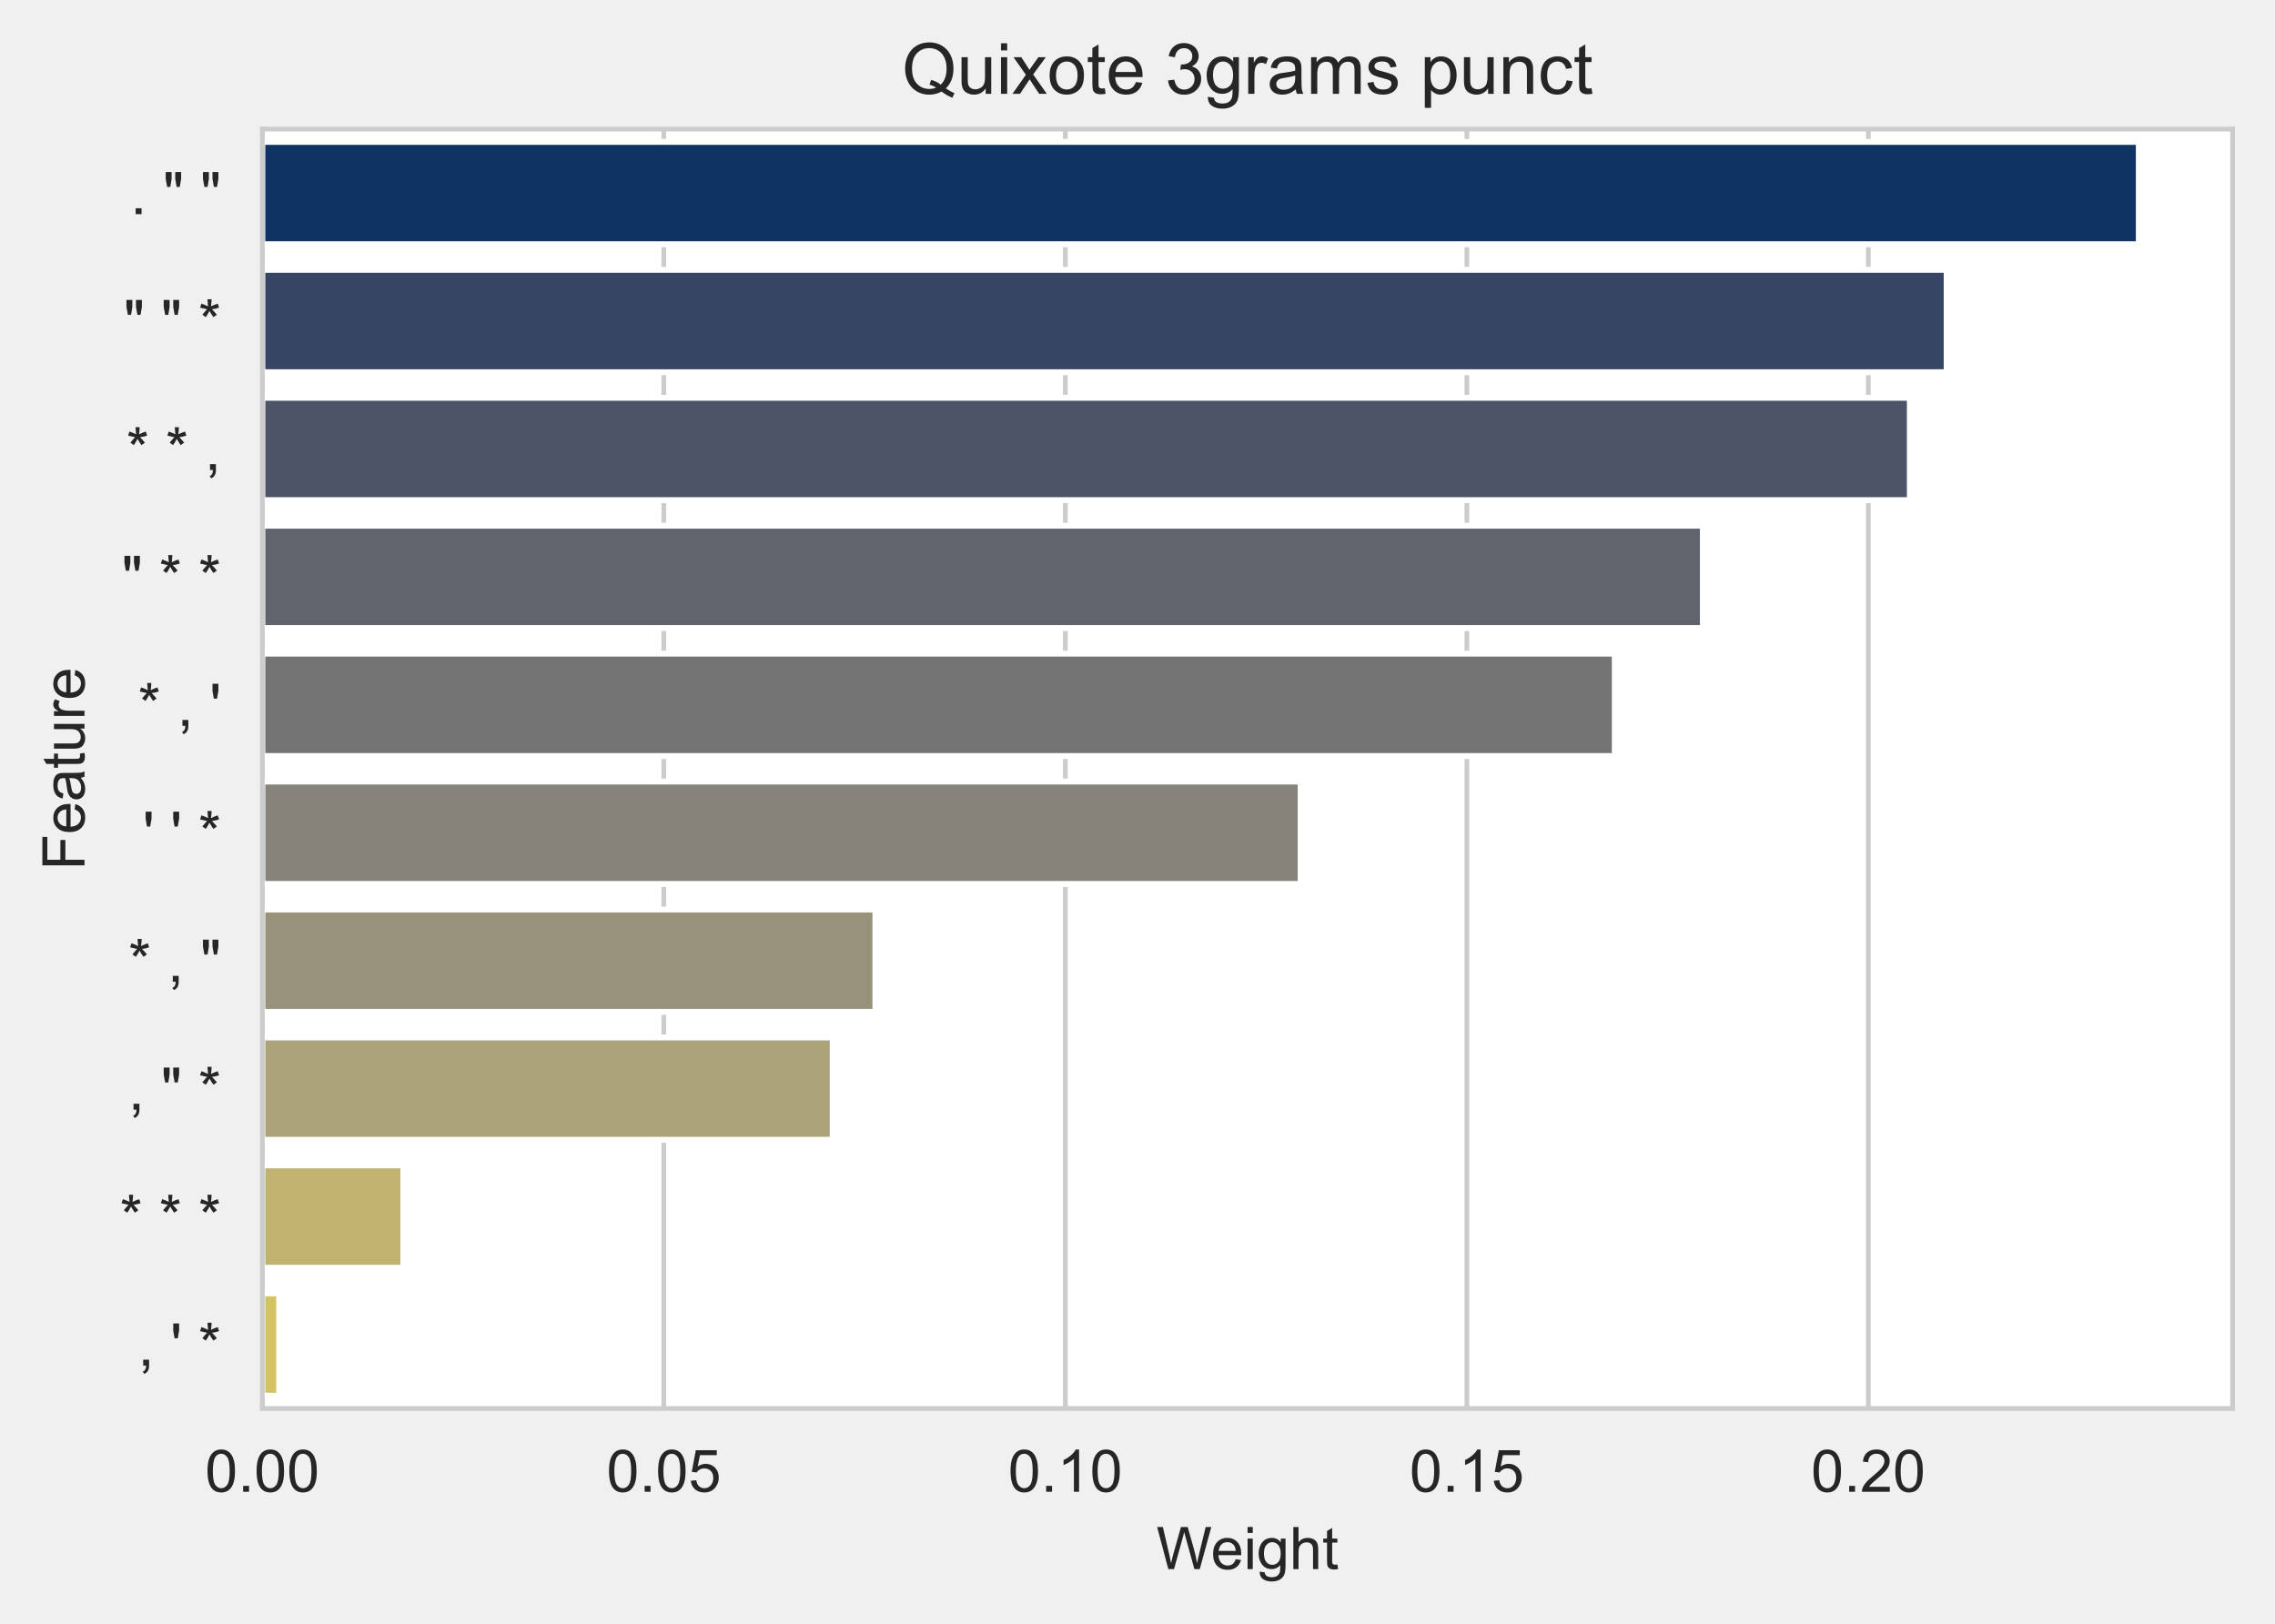
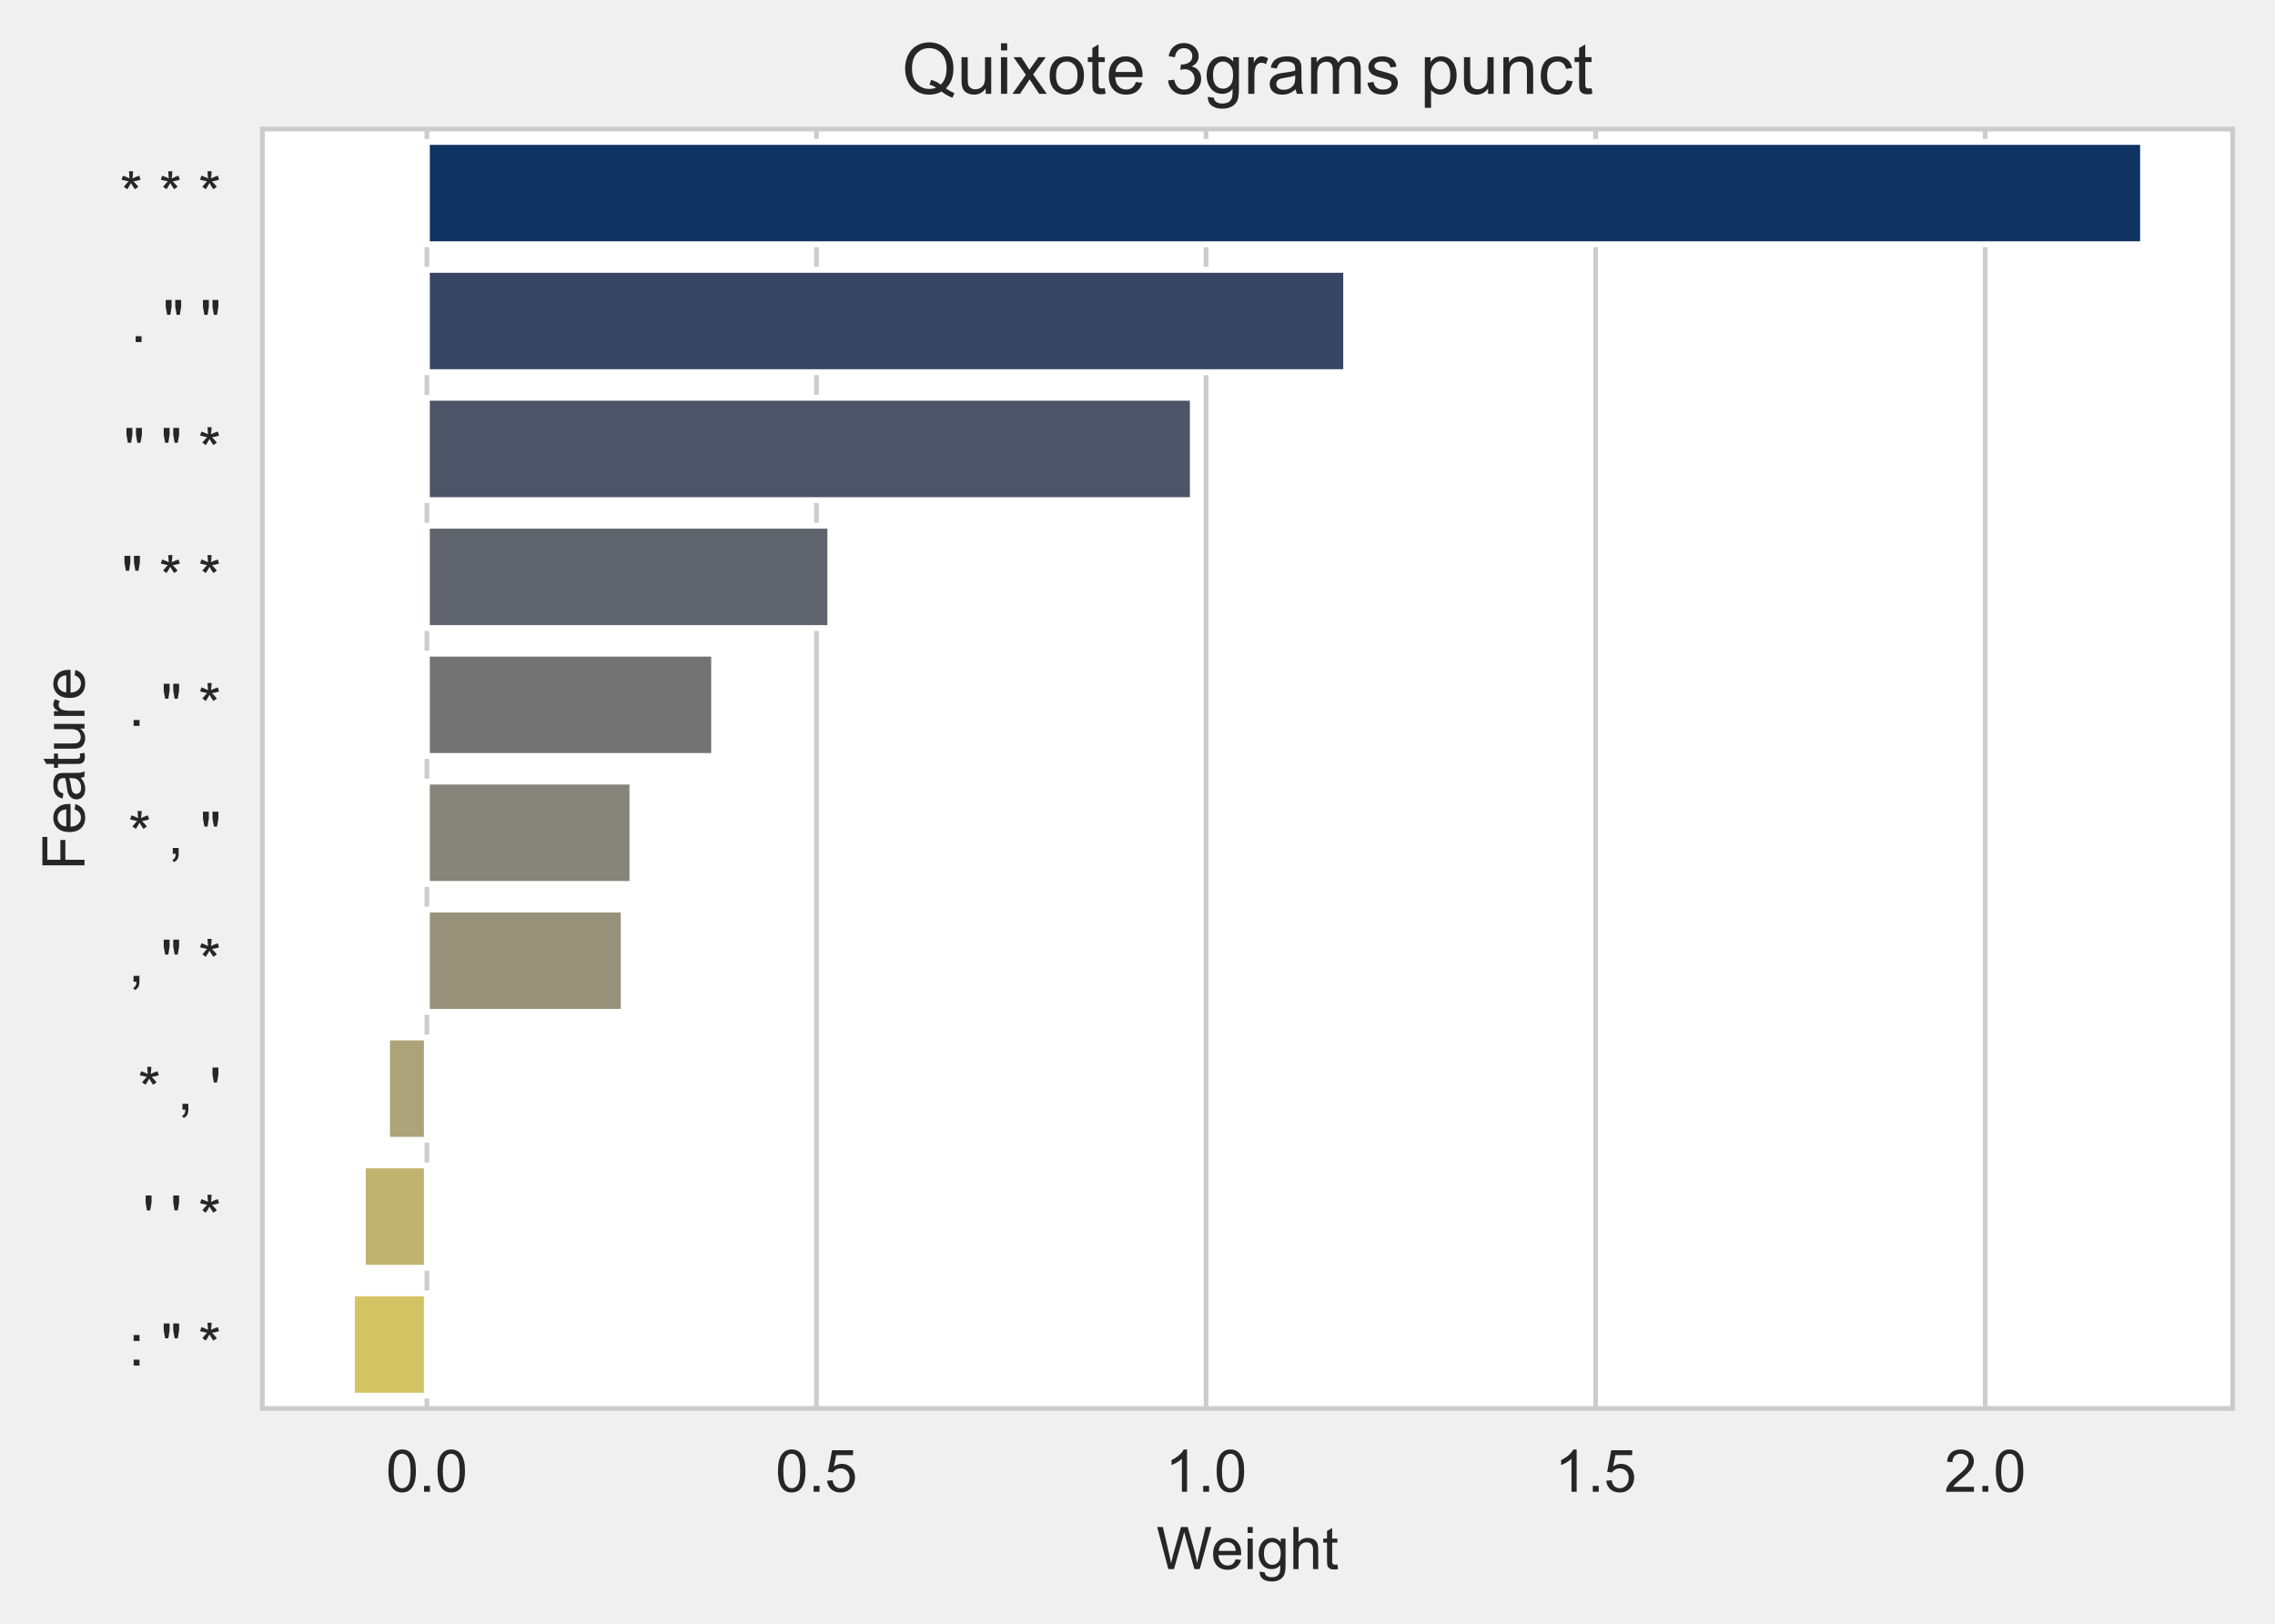
<svg xmlns="http://www.w3.org/2000/svg" xmlns:xlink="http://www.w3.org/1999/xlink" height="275.991pt" version="1.1" viewBox="0 0 386.578 275.991" width="386.578pt">
  <defs>
    <style type="text/css">*{stroke-linecap:butt;stroke-linejoin:round;}</style>
  </defs>
  <g id="figure_1">
    <g id="patch_1">
      <path d="M 0 275.991  L 386.578 275.991  L 386.578 0  L 0 0  z " style="fill:none;" />
    </g>
    <g id="axes_1">
      <g id="patch_2">
        <path d="M 44.578 239.383  L 379.378 239.383  L 379.378 21.943  L 44.578 21.943  z " style="fill:#ffffff;" />
      </g>
      <g id="matplotlib.axis_1">
        <g id="xtick_1">
          <g id="line2d_1">
-             <path clip-path="url(#p27ac8569e2)" d="M 44.578 239.383  L 44.578 21.943  " style="fill:none;stroke:#cccccc;stroke-linecap:round;stroke-width:0.8;" />
+             <path clip-path="url(#pe920c4f449)" d="M 72.537 239.383  L 72.537 21.943  " style="fill:none;stroke:#cccccc;stroke-linecap:round;stroke-width:0.8;" />
          </g>
          <g id="text_1">
-             <g style="fill:#262626;" transform="translate(34.84766 253.5409)scale(0.1 -0.1)">
+             <g style="fill:#262626;" transform="translate(65.58716 253.5409)scale(0.1 -0.1)">
              <defs>
                <path d="M 4.156 35.297  Q 4.156 48 6.766 55.734  Q 9.375 63.484 14.516 67.672  Q 19.672 71.875 27.484 71.875  Q 33.25 71.875 37.594 69.547  Q 41.938 67.234 44.766 62.859  Q 47.609 58.5 49.219 52.219  Q 50.828 45.953 50.828 35.297  Q 50.828 22.703 48.234 14.969  Q 45.656 7.234 40.5 3  Q 35.359 -1.219 27.484 -1.219  Q 17.141 -1.219 11.234 6.203  Q 4.156 15.141 4.156 35.297  z M 13.188 35.297  Q 13.188 17.672 17.312 11.828  Q 21.438 6 27.484 6  Q 33.547 6 37.672 11.859  Q 41.797 17.719 41.797 35.297  Q 41.797 52.984 37.672 58.781  Q 33.547 64.594 27.391 64.594  Q 21.344 64.594 17.719 59.469  Q 13.188 52.938 13.188 35.297  z " id="ArialMT-48" />
                <path d="M 9.078 0  L 9.078 10.016  L 19.094 10.016  L 19.094 0  z " id="ArialMT-46" />
              </defs>
              <use xlink:href="#ArialMT-48" />
              <use x="55.615" xlink:href="#ArialMT-46" />
              <use x="83.398" xlink:href="#ArialMT-48" />
-               <use x="139.014" xlink:href="#ArialMT-48" />
            </g>
          </g>
        </g>
        <g id="xtick_2">
          <g id="line2d_2">
-             <path clip-path="url(#p27ac8569e2)" d="M 112.803 239.383  L 112.803 21.943  " style="fill:none;stroke:#cccccc;stroke-linecap:round;stroke-width:0.8;" />
+             <path clip-path="url(#pe920c4f449)" d="M 138.737 239.383  L 138.737 21.943  " style="fill:none;stroke:#cccccc;stroke-linecap:round;stroke-width:0.8;" />
          </g>
          <g id="text_2">
-             <g style="fill:#262626;" transform="translate(103.0724 253.5409)scale(0.1 -0.1)">
+             <g style="fill:#262626;" transform="translate(131.7868 253.5409)scale(0.1 -0.1)">
              <defs>
                <path d="M 4.156 18.75  L 13.375 19.531  Q 14.406 12.797 18.141 9.391  Q 21.875 6 27.156 6  Q 33.5 6 37.891 10.781  Q 42.281 15.578 42.281 23.484  Q 42.281 31 38.062 35.344  Q 33.844 39.703 27 39.703  Q 22.75 39.703 19.328 37.766  Q 15.922 35.844 13.969 32.766  L 5.719 33.844  L 12.641 70.609  L 48.25 70.609  L 48.25 62.203  L 19.672 62.203  L 15.828 42.969  Q 22.266 47.469 29.344 47.469  Q 38.719 47.469 45.156 40.969  Q 51.609 34.469 51.609 24.266  Q 51.609 14.547 45.953 7.469  Q 39.062 -1.219 27.156 -1.219  Q 17.391 -1.219 11.203 4.25  Q 5.031 9.719 4.156 18.75  z " id="ArialMT-53" />
              </defs>
              <use xlink:href="#ArialMT-48" />
              <use x="55.615" xlink:href="#ArialMT-46" />
-               <use x="83.398" xlink:href="#ArialMT-48" />
-               <use x="139.014" xlink:href="#ArialMT-53" />
+               <use x="83.398" xlink:href="#ArialMT-53" />
            </g>
          </g>
        </g>
        <g id="xtick_3">
          <g id="line2d_3">
-             <path clip-path="url(#p27ac8569e2)" d="M 181.028 239.383  L 181.028 21.943  " style="fill:none;stroke:#cccccc;stroke-linecap:round;stroke-width:0.8;" />
+             <path clip-path="url(#pe920c4f449)" d="M 204.937 239.383  L 204.937 21.943  " style="fill:none;stroke:#cccccc;stroke-linecap:round;stroke-width:0.8;" />
          </g>
          <g id="text_3">
-             <g style="fill:#262626;" transform="translate(171.2971 253.5409)scale(0.1 -0.1)">
+             <g style="fill:#262626;" transform="translate(197.9865 253.5409)scale(0.1 -0.1)">
              <defs>
                <path d="M 37.25 0  L 28.469 0  L 28.469 56  Q 25.297 52.984 20.141 49.953  Q 14.984 46.922 10.891 45.406  L 10.891 53.906  Q 18.266 57.375 23.781 62.297  Q 29.297 67.234 31.594 71.875  L 37.25 71.875  z " id="ArialMT-49" />
              </defs>
-               <use xlink:href="#ArialMT-48" />
-               <use x="55.615" xlink:href="#ArialMT-46" />
-               <use x="83.398" xlink:href="#ArialMT-49" />
-               <use x="139.014" xlink:href="#ArialMT-48" />
+               <use xlink:href="#ArialMT-49" />
+               <use x="55.615" xlink:href="#ArialMT-46" />
+               <use x="83.398" xlink:href="#ArialMT-48" />
            </g>
          </g>
        </g>
        <g id="xtick_4">
          <g id="line2d_4">
-             <path clip-path="url(#p27ac8569e2)" d="M 249.252 239.383  L 249.252 21.943  " style="fill:none;stroke:#cccccc;stroke-linecap:round;stroke-width:0.8;" />
+             <path clip-path="url(#pe920c4f449)" d="M 271.136 239.383  L 271.136 21.943  " style="fill:none;stroke:#cccccc;stroke-linecap:round;stroke-width:0.8;" />
          </g>
          <g id="text_4">
-             <g style="fill:#262626;" transform="translate(239.5218 253.5409)scale(0.1 -0.1)">
-               <use xlink:href="#ArialMT-48" />
-               <use x="55.615" xlink:href="#ArialMT-46" />
-               <use x="83.398" xlink:href="#ArialMT-49" />
-               <use x="139.014" xlink:href="#ArialMT-53" />
+             <g style="fill:#262626;" transform="translate(264.1862 253.5409)scale(0.1 -0.1)">
+               <use xlink:href="#ArialMT-49" />
+               <use x="55.615" xlink:href="#ArialMT-46" />
+               <use x="83.398" xlink:href="#ArialMT-53" />
            </g>
          </g>
        </g>
        <g id="xtick_5">
          <g id="line2d_5">
-             <path clip-path="url(#p27ac8569e2)" d="M 317.477 239.383  L 317.477 21.943  " style="fill:none;stroke:#cccccc;stroke-linecap:round;stroke-width:0.8;" />
+             <path clip-path="url(#pe920c4f449)" d="M 337.336 239.383  L 337.336 21.943  " style="fill:none;stroke:#cccccc;stroke-linecap:round;stroke-width:0.8;" />
          </g>
          <g id="text_5">
-             <g style="fill:#262626;" transform="translate(307.7466 253.5409)scale(0.1 -0.1)">
+             <g style="fill:#262626;" transform="translate(330.3859 253.5409)scale(0.1 -0.1)">
              <defs>
                <path d="M 50.344 8.453  L 50.344 0  L 3.031 0  Q 2.938 3.172 4.047 6.109  Q 5.859 10.938 9.828 15.625  Q 13.812 20.312 21.344 26.469  Q 33.016 36.031 37.109 41.625  Q 41.219 47.219 41.219 52.203  Q 41.219 57.422 37.469 61  Q 33.734 64.594 27.734 64.594  Q 21.391 64.594 17.578 60.781  Q 13.766 56.984 13.719 50.25  L 4.688 51.172  Q 5.609 61.281 11.656 66.578  Q 17.719 71.875 27.938 71.875  Q 38.234 71.875 44.234 66.156  Q 50.25 60.453 50.25 52  Q 50.25 47.703 48.484 43.547  Q 46.734 39.406 42.656 34.812  Q 38.578 30.219 29.109 22.219  Q 21.188 15.578 18.938 13.203  Q 16.703 10.844 15.234 8.453  z " id="ArialMT-50" />
              </defs>
-               <use xlink:href="#ArialMT-48" />
-               <use x="55.615" xlink:href="#ArialMT-46" />
-               <use x="83.398" xlink:href="#ArialMT-50" />
-               <use x="139.014" xlink:href="#ArialMT-48" />
+               <use xlink:href="#ArialMT-50" />
+               <use x="55.615" xlink:href="#ArialMT-46" />
+               <use x="83.398" xlink:href="#ArialMT-48" />
            </g>
          </g>
        </g>
        <g id="text_6">
          <g style="fill:#262626;" transform="translate(196.5047 266.6862)scale(0.1 -0.1)">
            <defs>
              <path d="M 20.219 0  L 1.219 71.578  L 10.938 71.578  L 21.828 24.656  Q 23.578 17.281 24.859 10.016  Q 27.594 21.484 28.078 23.25  L 41.703 71.578  L 53.125 71.578  L 63.375 35.359  Q 67.234 21.875 68.953 10.016  Q 70.312 16.797 72.516 25.594  L 83.734 71.578  L 93.266 71.578  L 73.641 0  L 64.5 0  L 49.422 54.547  Q 47.516 61.375 47.172 62.938  Q 46.047 58.016 45.062 54.547  L 29.891 0  z " id="ArialMT-87" />
              <path d="M 42.094 16.703  L 51.172 15.578  Q 49.031 7.625 43.219 3.219  Q 37.406 -1.172 28.375 -1.172  Q 17 -1.172 10.328 5.828  Q 3.656 12.844 3.656 25.484  Q 3.656 38.578 10.391 45.797  Q 17.141 53.031 27.875 53.031  Q 38.281 53.031 44.875 45.953  Q 51.469 38.875 51.469 26.031  Q 51.469 25.25 51.422 23.688  L 12.75 23.688  Q 13.234 15.141 17.578 10.594  Q 21.922 6.062 28.422 6.062  Q 33.25 6.062 36.672 8.594  Q 40.094 11.141 42.094 16.703  z M 13.234 30.906  L 42.188 30.906  Q 41.609 37.453 38.875 40.719  Q 34.672 45.797 27.984 45.797  Q 21.922 45.797 17.797 41.75  Q 13.672 37.703 13.234 30.906  z " id="ArialMT-101" />
              <path d="M 6.641 61.469  L 6.641 71.578  L 15.438 71.578  L 15.438 61.469  z M 6.641 0  L 6.641 51.859  L 15.438 51.859  L 15.438 0  z " id="ArialMT-105" />
              <path d="M 4.984 -4.297  L 13.531 -5.562  Q 14.062 -9.516 16.5 -11.328  Q 19.781 -13.766 25.438 -13.766  Q 31.547 -13.766 34.859 -11.328  Q 38.188 -8.891 39.359 -4.5  Q 40.047 -1.812 39.984 6.781  Q 34.234 0 25.641 0  Q 14.938 0 9.078 7.719  Q 3.219 15.438 3.219 26.219  Q 3.219 33.641 5.906 39.906  Q 8.594 46.188 13.688 49.609  Q 18.797 53.031 25.688 53.031  Q 34.859 53.031 40.828 45.609  L 40.828 51.859  L 48.922 51.859  L 48.922 7.031  Q 48.922 -5.078 46.453 -10.125  Q 44 -15.188 38.641 -18.109  Q 33.297 -21.047 25.484 -21.047  Q 16.219 -21.047 10.5 -16.875  Q 4.781 -12.703 4.984 -4.297  z M 12.25 26.859  Q 12.25 16.656 16.297 11.969  Q 20.359 7.281 26.469 7.281  Q 32.516 7.281 36.609 11.938  Q 40.719 16.609 40.719 26.562  Q 40.719 36.078 36.5 40.906  Q 32.281 45.75 26.312 45.75  Q 20.453 45.75 16.344 40.984  Q 12.25 36.234 12.25 26.859  z " id="ArialMT-103" />
              <path d="M 6.594 0  L 6.594 71.578  L 15.375 71.578  L 15.375 45.906  Q 21.531 53.031 30.906 53.031  Q 36.672 53.031 40.922 50.75  Q 45.172 48.484 47 44.484  Q 48.828 40.484 48.828 32.859  L 48.828 0  L 40.047 0  L 40.047 32.859  Q 40.047 39.453 37.188 42.453  Q 34.328 45.453 29.109 45.453  Q 25.203 45.453 21.75 43.422  Q 18.312 41.406 16.844 37.938  Q 15.375 34.469 15.375 28.375  L 15.375 0  z " id="ArialMT-104" />
              <path d="M 25.781 7.859  L 27.047 0.094  Q 23.344 -0.688 20.406 -0.688  Q 15.625 -0.688 12.984 0.828  Q 10.359 2.344 9.281 4.812  Q 8.203 7.281 8.203 15.188  L 8.203 45.016  L 1.766 45.016  L 1.766 51.859  L 8.203 51.859  L 8.203 64.703  L 16.938 69.969  L 16.938 51.859  L 25.781 51.859  L 25.781 45.016  L 16.938 45.016  L 16.938 14.703  Q 16.938 10.938 17.406 9.859  Q 17.875 8.797 18.922 8.156  Q 19.969 7.516 21.922 7.516  Q 23.391 7.516 25.781 7.859  z " id="ArialMT-116" />
            </defs>
            <use xlink:href="#ArialMT-87" />
            <use x="92.635" xlink:href="#ArialMT-101" />
            <use x="148.25" xlink:href="#ArialMT-105" />
            <use x="170.467" xlink:href="#ArialMT-103" />
            <use x="226.082" xlink:href="#ArialMT-104" />
            <use x="281.697" xlink:href="#ArialMT-116" />
          </g>
        </g>
      </g>
      <g id="matplotlib.axis_2">
        <g id="ytick_1">
          <g id="text_7">
-             <g style="fill:#262626;" transform="translate(22.14375 36.39403)scale(0.1 -0.1)">
-               <defs>
+             <g style="fill:#262626;" transform="translate(20.34531 36.39403)scale(0.1 -0.1)">
+               <defs>
+                 <path d="M 3.125 58.453  L 5.375 65.375  Q 13.141 62.641 16.656 60.641  Q 15.719 69.484 15.672 72.797  L 22.75 72.797  Q 22.609 67.969 21.625 60.688  Q 26.656 63.234 33.156 65.375  L 35.406 58.453  Q 29.203 56.391 23.25 55.719  Q 26.219 53.125 31.641 46.484  L 25.781 42.328  Q 22.953 46.188 19.094 52.828  Q 15.484 45.953 12.75 42.328  L 6.984 46.484  Q 12.641 53.469 15.094 55.719  Q 8.797 56.938 3.125 58.453  z " id="ArialMT-42" />
                <path id="ArialMT-32" />
+               </defs>
+               <use xlink:href="#ArialMT-42" />
+               <use x="38.916" xlink:href="#ArialMT-32" />
+               <use x="66.699" xlink:href="#ArialMT-42" />
+               <use x="105.615" xlink:href="#ArialMT-32" />
+               <use x="133.398" xlink:href="#ArialMT-42" />
+             </g>
+           </g>
+         </g>
+         <g id="ytick_2">
+           <g id="text_8">
+             <g style="fill:#262626;" transform="translate(22.14375 58.13803)scale(0.1 -0.1)">
+               <defs>
                <path d="M 7.031 46.234  L 4.594 59.859  L 4.594 71.578  L 14.594 71.578  L 14.594 59.859  L 12.406 46.234  z M 23.188 46.234  L 20.797 59.859  L 20.797 71.578  L 30.812 71.578  L 30.812 59.859  L 28.469 46.234  z " id="ArialMT-34" />
              </defs>
              <use xlink:href="#ArialMT-46" />
              <use x="27.783" xlink:href="#ArialMT-32" />
              <use x="55.566" xlink:href="#ArialMT-34" />
              <use x="91.064" xlink:href="#ArialMT-32" />
              <use x="118.848" xlink:href="#ArialMT-34" />
            </g>
          </g>
        </g>
-         <g id="ytick_2">
-           <g id="text_8">
-             <g style="fill:#262626;" transform="translate(21.02969 58.13803)scale(0.1 -0.1)">
-               <defs>
-                 <path d="M 3.125 58.453  L 5.375 65.375  Q 13.141 62.641 16.656 60.641  Q 15.719 69.484 15.672 72.797  L 22.75 72.797  Q 22.609 67.969 21.625 60.688  Q 26.656 63.234 33.156 65.375  L 35.406 58.453  Q 29.203 56.391 23.25 55.719  Q 26.219 53.125 31.641 46.484  L 25.781 42.328  Q 22.953 46.188 19.094 52.828  Q 15.484 45.953 12.75 42.328  L 6.984 46.484  Q 12.641 53.469 15.094 55.719  Q 8.797 56.938 3.125 58.453  z " id="ArialMT-42" />
-               </defs>
+         <g id="ytick_3">
+           <g id="text_9">
+             <g style="fill:#262626;" transform="translate(21.02969 79.88203)scale(0.1 -0.1)">
              <use xlink:href="#ArialMT-34" />
              <use x="35.498" xlink:href="#ArialMT-32" />
              <use x="63.281" xlink:href="#ArialMT-34" />
              <use x="98.779" xlink:href="#ArialMT-32" />
              <use x="126.562" xlink:href="#ArialMT-42" />
-             </g>
-           </g>
-         </g>
-         <g id="ytick_3">
-           <g id="text_9">
-             <g style="fill:#262626;" transform="translate(21.45938 79.88203)scale(0.1 -0.1)">
-               <defs>
-                 <path d="M 8.891 0  L 8.891 10.016  L 18.891 10.016  L 18.891 0  Q 18.891 -5.516 16.938 -8.906  Q 14.984 -12.312 10.75 -14.156  L 8.297 -10.406  Q 11.078 -9.188 12.391 -6.812  Q 13.719 -4.438 13.875 0  z " id="ArialMT-44" />
-               </defs>
-               <use xlink:href="#ArialMT-42" />
-               <use x="38.916" xlink:href="#ArialMT-32" />
-               <use x="66.699" xlink:href="#ArialMT-42" />
-               <use x="105.615" xlink:href="#ArialMT-32" />
-               <use x="133.398" xlink:href="#ArialMT-44" />
            </g>
          </g>
        </g>
        <g id="ytick_4">
          <g id="text_10">
            <g style="fill:#262626;" transform="translate(20.6875 101.626)scale(0.1 -0.1)">
              <use xlink:href="#ArialMT-34" />
              <use x="35.498" xlink:href="#ArialMT-32" />
              <use x="63.281" xlink:href="#ArialMT-42" />
              <use x="102.197" xlink:href="#ArialMT-32" />
              <use x="129.98" xlink:href="#ArialMT-42" />
            </g>
          </g>
        </g>
        <g id="ytick_5">
          <g id="text_11">
-             <g style="fill:#262626;" transform="translate(23.44219 123.37)scale(0.1 -0.1)">
+             <g style="fill:#262626;" transform="translate(21.80156 123.37)scale(0.1 -0.1)">
+               <use xlink:href="#ArialMT-46" />
+               <use x="27.783" xlink:href="#ArialMT-32" />
+               <use x="55.566" xlink:href="#ArialMT-34" />
+               <use x="91.064" xlink:href="#ArialMT-32" />
+               <use x="118.848" xlink:href="#ArialMT-42" />
+             </g>
+           </g>
+         </g>
+         <g id="ytick_6">
+           <g id="text_12">
+             <g style="fill:#262626;" transform="translate(21.80156 145.114)scale(0.1 -0.1)">
+               <defs>
+                 <path d="M 8.891 0  L 8.891 10.016  L 18.891 10.016  L 18.891 0  Q 18.891 -5.516 16.938 -8.906  Q 14.984 -12.312 10.75 -14.156  L 8.297 -10.406  Q 11.078 -9.188 12.391 -6.812  Q 13.719 -4.438 13.875 0  z " id="ArialMT-44" />
+               </defs>
+               <use xlink:href="#ArialMT-42" />
+               <use x="38.916" xlink:href="#ArialMT-32" />
+               <use x="66.699" xlink:href="#ArialMT-44" />
+               <use x="94.482" xlink:href="#ArialMT-32" />
+               <use x="122.266" xlink:href="#ArialMT-34" />
+             </g>
+           </g>
+         </g>
+         <g id="ytick_7">
+           <g id="text_13">
+             <g style="fill:#262626;" transform="translate(21.80156 166.858)scale(0.1 -0.1)">
+               <use xlink:href="#ArialMT-44" />
+               <use x="27.783" xlink:href="#ArialMT-32" />
+               <use x="55.566" xlink:href="#ArialMT-34" />
+               <use x="91.064" xlink:href="#ArialMT-32" />
+               <use x="118.848" xlink:href="#ArialMT-42" />
+             </g>
+           </g>
+         </g>
+         <g id="ytick_8">
+           <g id="text_14">
+             <g style="fill:#262626;" transform="translate(23.44219 188.602)scale(0.1 -0.1)">
              <defs>
                <path d="M 6.641 46.234  L 4.391 59.625  L 4.391 71.578  L 14.406 71.578  L 14.406 59.625  L 12.062 46.234  z " id="ArialMT-39" />
              </defs>
              <use xlink:href="#ArialMT-42" />
              <use x="38.916" xlink:href="#ArialMT-32" />
              <use x="66.699" xlink:href="#ArialMT-44" />
              <use x="94.482" xlink:href="#ArialMT-32" />
              <use x="122.266" xlink:href="#ArialMT-39" />
            </g>
          </g>
        </g>
-         <g id="ytick_6">
-           <g id="text_12">
-             <g style="fill:#262626;" transform="translate(24.31094 145.114)scale(0.1 -0.1)">
+         <g id="ytick_9">
+           <g id="text_15">
+             <g style="fill:#262626;" transform="translate(24.31094 210.346)scale(0.1 -0.1)">
              <use xlink:href="#ArialMT-39" />
              <use x="19.092" xlink:href="#ArialMT-32" />
              <use x="46.875" xlink:href="#ArialMT-39" />
              <use x="65.967" xlink:href="#ArialMT-32" />
              <use x="93.75" xlink:href="#ArialMT-42" />
            </g>
          </g>
        </g>
-         <g id="ytick_7">
-           <g id="text_13">
-             <g style="fill:#262626;" transform="translate(21.80156 166.858)scale(0.1 -0.1)">
-               <use xlink:href="#ArialMT-42" />
-               <use x="38.916" xlink:href="#ArialMT-32" />
-               <use x="66.699" xlink:href="#ArialMT-44" />
-               <use x="94.482" xlink:href="#ArialMT-32" />
-               <use x="122.266" xlink:href="#ArialMT-34" />
-             </g>
-           </g>
-         </g>
-         <g id="ytick_8">
-           <g id="text_14">
-             <g style="fill:#262626;" transform="translate(21.80156 188.602)scale(0.1 -0.1)">
-               <use xlink:href="#ArialMT-44" />
+         <g id="ytick_10">
+           <g id="text_16">
+             <g style="fill:#262626;" transform="translate(21.80156 232.09)scale(0.1 -0.1)">
+               <defs>
+                 <path d="M 9.031 41.844  L 9.031 51.859  L 19.047 51.859  L 19.047 41.844  z M 9.031 0  L 9.031 10.016  L 19.047 10.016  L 19.047 0  z " id="ArialMT-58" />
+               </defs>
+               <use xlink:href="#ArialMT-58" />
              <use x="27.783" xlink:href="#ArialMT-32" />
              <use x="55.566" xlink:href="#ArialMT-34" />
              <use x="91.064" xlink:href="#ArialMT-32" />
              <use x="118.848" xlink:href="#ArialMT-42" />
-             </g>
-           </g>
-         </g>
-         <g id="ytick_9">
-           <g id="text_15">
-             <g style="fill:#262626;" transform="translate(20.34531 210.346)scale(0.1 -0.1)">
-               <use xlink:href="#ArialMT-42" />
-               <use x="38.916" xlink:href="#ArialMT-32" />
-               <use x="66.699" xlink:href="#ArialMT-42" />
-               <use x="105.615" xlink:href="#ArialMT-32" />
-               <use x="133.398" xlink:href="#ArialMT-42" />
-             </g>
-           </g>
-         </g>
-         <g id="ytick_10">
-           <g id="text_16">
-             <g style="fill:#262626;" transform="translate(23.44219 232.09)scale(0.1 -0.1)">
-               <use xlink:href="#ArialMT-44" />
-               <use x="27.783" xlink:href="#ArialMT-32" />
-               <use x="55.566" xlink:href="#ArialMT-39" />
-               <use x="74.658" xlink:href="#ArialMT-32" />
-               <use x="102.441" xlink:href="#ArialMT-42" />
            </g>
          </g>
        </g>
        <g id="text_17">
          <g style="fill:#262626;" transform="translate(14.35781 147.8928)rotate(-90)scale(0.1 -0.1)">
            <defs>
              <path d="M 8.203 0  L 8.203 71.578  L 56.5 71.578  L 56.5 63.141  L 17.672 63.141  L 17.672 40.969  L 51.266 40.969  L 51.266 32.516  L 17.672 32.516  L 17.672 0  z " id="ArialMT-70" />
              <path d="M 40.438 6.391  Q 35.547 2.25 31.031 0.531  Q 26.516 -1.172 21.344 -1.172  Q 12.797 -1.172 8.203 3  Q 3.609 7.172 3.609 13.672  Q 3.609 17.484 5.344 20.625  Q 7.078 23.781 9.891 25.688  Q 12.703 27.594 16.219 28.562  Q 18.797 29.25 24.031 29.891  Q 34.672 31.156 39.703 32.906  Q 39.75 34.719 39.75 35.203  Q 39.75 40.578 37.25 42.781  Q 33.891 45.75 27.25 45.75  Q 21.047 45.75 18.094 43.578  Q 15.141 41.406 13.719 35.891  L 5.125 37.062  Q 6.297 42.578 8.984 45.969  Q 11.672 49.359 16.75 51.188  Q 21.828 53.031 28.516 53.031  Q 35.156 53.031 39.297 51.469  Q 43.453 49.906 45.406 47.531  Q 47.359 45.172 48.141 41.547  Q 48.578 39.312 48.578 33.453  L 48.578 21.734  Q 48.578 9.469 49.141 6.219  Q 49.703 2.984 51.375 0  L 42.188 0  Q 40.828 2.734 40.438 6.391  z M 39.703 26.031  Q 34.906 24.078 25.344 22.703  Q 19.922 21.922 17.672 20.938  Q 15.438 19.969 14.203 18.094  Q 12.984 16.219 12.984 13.922  Q 12.984 10.406 15.641 8.062  Q 18.312 5.719 23.438 5.719  Q 28.516 5.719 32.469 7.938  Q 36.422 10.156 38.281 14.016  Q 39.703 17 39.703 22.797  z " id="ArialMT-97" />
              <path d="M 40.578 0  L 40.578 7.625  Q 34.516 -1.172 24.125 -1.172  Q 19.531 -1.172 15.547 0.578  Q 11.578 2.344 9.641 5  Q 7.719 7.672 6.938 11.531  Q 6.391 14.109 6.391 19.734  L 6.391 51.859  L 15.188 51.859  L 15.188 23.094  Q 15.188 16.219 15.719 13.812  Q 16.547 10.359 19.234 8.375  Q 21.922 6.391 25.875 6.391  Q 29.828 6.391 33.297 8.422  Q 36.766 10.453 38.203 13.938  Q 39.656 17.438 39.656 24.078  L 39.656 51.859  L 48.438 51.859  L 48.438 0  z " id="ArialMT-117" />
              <path d="M 6.5 0  L 6.5 51.859  L 14.406 51.859  L 14.406 44  Q 17.438 49.516 20 51.266  Q 22.562 53.031 25.641 53.031  Q 30.078 53.031 34.672 50.203  L 31.641 42.047  Q 28.422 43.953 25.203 43.953  Q 22.312 43.953 20.016 42.219  Q 17.719 40.484 16.75 37.406  Q 15.281 32.719 15.281 27.156  L 15.281 0  z " id="ArialMT-114" />
            </defs>
            <use xlink:href="#ArialMT-70" />
            <use x="61.084" xlink:href="#ArialMT-101" />
            <use x="116.699" xlink:href="#ArialMT-97" />
            <use x="172.314" xlink:href="#ArialMT-116" />
            <use x="200.098" xlink:href="#ArialMT-117" />
            <use x="255.713" xlink:href="#ArialMT-114" />
            <use x="289.014" xlink:href="#ArialMT-101" />
          </g>
        </g>
      </g>
      <g id="patch_3">
-         <path clip-path="url(#p27ac8569e2)" d="M 44.578 24.118  L 363.435 24.118  L 363.435 41.513  L 44.578 41.513  z " style="fill:#0f3463;stroke:#ffffff;stroke-linejoin:miter;" />
+         <path clip-path="url(#pe920c4f449)" d="M 72.537 24.118  L 364.16 24.118  L 364.16 41.513  L 72.537 41.513  z " style="fill:#0f3463;stroke:#ffffff;stroke-linejoin:miter;" />
      </g>
      <g id="patch_4">
-         <path clip-path="url(#p27ac8569e2)" d="M 44.578 45.862  L 330.786 45.862  L 330.786 63.257  L 44.578 63.257  z " style="fill:#374565;stroke:#ffffff;stroke-linejoin:miter;" />
+         <path clip-path="url(#pe920c4f449)" d="M 72.537 45.862  L 228.748 45.862  L 228.748 63.257  L 72.537 63.257  z " style="fill:#374565;stroke:#ffffff;stroke-linejoin:miter;" />
      </g>
      <g id="patch_5">
-         <path clip-path="url(#p27ac8569e2)" d="M 44.578 67.606  L 324.526 67.606  L 324.526 85.001  L 44.578 85.001  z " style="fill:#4d5467;stroke:#ffffff;stroke-linejoin:miter;" />
+         <path clip-path="url(#pe920c4f449)" d="M 72.537 67.606  L 202.689 67.606  L 202.689 85.001  L 72.537 85.001  z " style="fill:#4d5467;stroke:#ffffff;stroke-linejoin:miter;" />
      </g>
      <g id="patch_6">
-         <path clip-path="url(#p27ac8569e2)" d="M 44.578 89.35  L 289.357 89.35  L 289.357 106.745  L 44.578 106.745  z " style="fill:#60646d;stroke:#ffffff;stroke-linejoin:miter;" />
+         <path clip-path="url(#pe920c4f449)" d="M 72.537 89.35  L 141.095 89.35  L 141.095 106.745  L 72.537 106.745  z " style="fill:#60646d;stroke:#ffffff;stroke-linejoin:miter;" />
      </g>
      <g id="patch_7">
-         <path clip-path="url(#p27ac8569e2)" d="M 44.578 111.094  L 274.39 111.094  L 274.39 128.489  L 44.578 128.489  z " style="fill:#737374;stroke:#ffffff;stroke-linejoin:miter;" />
+         <path clip-path="url(#pe920c4f449)" d="M 72.537 111.094  L 121.349 111.094  L 121.349 128.489  L 72.537 128.489  z " style="fill:#737374;stroke:#ffffff;stroke-linejoin:miter;" />
      </g>
      <g id="patch_8">
-         <path clip-path="url(#p27ac8569e2)" d="M 44.578 132.838  L 221.01 132.838  L 221.01 150.233  L 44.578 150.233  z " style="fill:#85837a;stroke:#ffffff;stroke-linejoin:miter;" />
+         <path clip-path="url(#pe920c4f449)" d="M 72.537 132.838  L 107.463 132.838  L 107.463 150.233  L 72.537 150.233  z " style="fill:#85837a;stroke:#ffffff;stroke-linejoin:miter;" />
      </g>
      <g id="patch_9">
-         <path clip-path="url(#p27ac8569e2)" d="M 44.578 154.582  L 148.753 154.582  L 148.753 171.977  L 44.578 171.977  z " style="fill:#98927b;stroke:#ffffff;stroke-linejoin:miter;" />
+         <path clip-path="url(#pe920c4f449)" d="M 72.537 154.582  L 105.991 154.582  L 105.991 171.977  L 72.537 171.977  z " style="fill:#98927b;stroke:#ffffff;stroke-linejoin:miter;" />
      </g>
      <g id="patch_10">
-         <path clip-path="url(#p27ac8569e2)" d="M 44.578 176.326  L 141.495 176.326  L 141.495 193.721  L 44.578 193.721  z " style="fill:#ada378;stroke:#ffffff;stroke-linejoin:miter;" />
+         <path clip-path="url(#pe920c4f449)" d="M 72.537 176.326  L 65.77 176.326  L 65.77 193.721  L 72.537 193.721  z " style="fill:#ada378;stroke:#ffffff;stroke-linejoin:miter;" />
      </g>
      <g id="patch_11">
-         <path clip-path="url(#p27ac8569e2)" d="M 44.578 198.07  L 68.541 198.07  L 68.541 215.465  L 44.578 215.465  z " style="fill:#c0b370;stroke:#ffffff;stroke-linejoin:miter;" />
+         <path clip-path="url(#pe920c4f449)" d="M 72.537 198.07  L 61.658 198.07  L 61.658 215.465  L 72.537 215.465  z " style="fill:#c0b370;stroke:#ffffff;stroke-linejoin:miter;" />
      </g>
      <g id="patch_12">
-         <path clip-path="url(#p27ac8569e2)" d="M 44.578 219.814  L 47.441 219.814  L 47.441 237.209  L 44.578 237.209  z " style="fill:#d4c363;stroke:#ffffff;stroke-linejoin:miter;" />
+         <path clip-path="url(#pe920c4f449)" d="M 72.537 219.814  L 59.796 219.814  L 59.796 237.209  L 72.537 237.209  z " style="fill:#d4c363;stroke:#ffffff;stroke-linejoin:miter;" />
      </g>
      <g id="line2d_6">
-         <path clip-path="url(#p27ac8569e2)" d="M 0 0  " style="fill:none;stroke:#424242;stroke-linecap:round;stroke-width:2.7;" />
+         <path clip-path="url(#pe920c4f449)" d="M 0 0  " style="fill:none;stroke:#424242;stroke-linecap:round;stroke-width:2.7;" />
      </g>
      <g id="line2d_7">
-         <path clip-path="url(#p27ac8569e2)" d="M 0 0  " style="fill:none;stroke:#424242;stroke-linecap:round;stroke-width:2.7;" />
+         <path clip-path="url(#pe920c4f449)" d="M 0 0  " style="fill:none;stroke:#424242;stroke-linecap:round;stroke-width:2.7;" />
      </g>
      <g id="line2d_8">
-         <path clip-path="url(#p27ac8569e2)" d="M 0 0  " style="fill:none;stroke:#424242;stroke-linecap:round;stroke-width:2.7;" />
+         <path clip-path="url(#pe920c4f449)" d="M 0 0  " style="fill:none;stroke:#424242;stroke-linecap:round;stroke-width:2.7;" />
      </g>
      <g id="line2d_9">
-         <path clip-path="url(#p27ac8569e2)" d="M 0 0  " style="fill:none;stroke:#424242;stroke-linecap:round;stroke-width:2.7;" />
+         <path clip-path="url(#pe920c4f449)" d="M 0 0  " style="fill:none;stroke:#424242;stroke-linecap:round;stroke-width:2.7;" />
      </g>
      <g id="line2d_10">
-         <path clip-path="url(#p27ac8569e2)" d="M 0 0  " style="fill:none;stroke:#424242;stroke-linecap:round;stroke-width:2.7;" />
+         <path clip-path="url(#pe920c4f449)" d="M 0 0  " style="fill:none;stroke:#424242;stroke-linecap:round;stroke-width:2.7;" />
      </g>
      <g id="line2d_11">
-         <path clip-path="url(#p27ac8569e2)" d="M 0 0  " style="fill:none;stroke:#424242;stroke-linecap:round;stroke-width:2.7;" />
+         <path clip-path="url(#pe920c4f449)" d="M 0 0  " style="fill:none;stroke:#424242;stroke-linecap:round;stroke-width:2.7;" />
      </g>
      <g id="line2d_12">
-         <path clip-path="url(#p27ac8569e2)" d="M 0 0  " style="fill:none;stroke:#424242;stroke-linecap:round;stroke-width:2.7;" />
+         <path clip-path="url(#pe920c4f449)" d="M 0 0  " style="fill:none;stroke:#424242;stroke-linecap:round;stroke-width:2.7;" />
      </g>
      <g id="line2d_13">
-         <path clip-path="url(#p27ac8569e2)" d="M 0 0  " style="fill:none;stroke:#424242;stroke-linecap:round;stroke-width:2.7;" />
+         <path clip-path="url(#pe920c4f449)" d="M 0 0  " style="fill:none;stroke:#424242;stroke-linecap:round;stroke-width:2.7;" />
      </g>
      <g id="line2d_14">
-         <path clip-path="url(#p27ac8569e2)" d="M 0 0  " style="fill:none;stroke:#424242;stroke-linecap:round;stroke-width:2.7;" />
+         <path clip-path="url(#pe920c4f449)" d="M 0 0  " style="fill:none;stroke:#424242;stroke-linecap:round;stroke-width:2.7;" />
      </g>
      <g id="line2d_15">
-         <path clip-path="url(#p27ac8569e2)" d="M 0 0  " style="fill:none;stroke:#424242;stroke-linecap:round;stroke-width:2.7;" />
+         <path clip-path="url(#pe920c4f449)" d="M 0 0  " style="fill:none;stroke:#424242;stroke-linecap:round;stroke-width:2.7;" />
      </g>
      <g id="patch_13">
        <path d="M 44.578 239.383  L 44.578 21.943  " style="fill:none;stroke:#cccccc;stroke-linecap:square;stroke-linejoin:miter;stroke-width:0.8;" />
      </g>
      <g id="patch_14">
        <path d="M 379.378 239.383  L 379.378 21.943  " style="fill:none;stroke:#cccccc;stroke-linecap:square;stroke-linejoin:miter;stroke-width:0.8;" />
      </g>
      <g id="patch_15">
        <path d="M 44.578 239.383  L 379.378 239.383  " style="fill:none;stroke:#cccccc;stroke-linecap:square;stroke-linejoin:miter;stroke-width:0.8;" />
      </g>
      <g id="patch_16">
        <path d="M 44.578 21.943  L 379.378 21.943  " style="fill:none;stroke:#cccccc;stroke-linecap:square;stroke-linejoin:miter;stroke-width:0.8;" />
      </g>
      <g id="text_18">
        <g style="fill:#262626;" transform="translate(153.2859 15.94313)scale(0.12 -0.12)">
          <defs>
            <path d="M 61.969 7.672  Q 68.562 3.125 74.125 1.031  L 71.344 -5.562  Q 63.625 -2.781 55.953 3.219  Q 48 -1.219 38.375 -1.219  Q 28.656 -1.219 20.75 3.469  Q 12.844 8.156 8.562 16.641  Q 4.297 25.141 4.297 35.797  Q 4.297 46.391 8.594 55.078  Q 12.891 63.766 20.828 68.312  Q 28.766 72.859 38.578 72.859  Q 48.484 72.859 56.438 68.141  Q 64.406 63.422 68.578 54.953  Q 72.75 46.484 72.75 35.844  Q 72.75 27 70.062 19.938  Q 67.391 12.891 61.969 7.672  z M 41.109 19.781  Q 49.312 17.484 54.641 12.938  Q 62.984 20.562 62.984 35.844  Q 62.984 44.531 60.031 51.016  Q 57.078 57.516 51.391 61.109  Q 45.703 64.703 38.625 64.703  Q 28.031 64.703 21.047 57.453  Q 14.062 50.203 14.062 35.797  Q 14.062 21.828 20.969 14.359  Q 27.875 6.891 38.625 6.891  Q 43.703 6.891 48.188 8.797  Q 43.75 11.672 38.812 12.891  z " id="ArialMT-81" />
            <path d="M 0.734 0  L 19.672 26.953  L 2.156 51.859  L 13.141 51.859  L 21.094 39.703  Q 23.344 36.234 24.703 33.891  Q 26.859 37.109 28.656 39.594  L 37.406 51.859  L 47.906 51.859  L 29.984 27.438  L 49.266 0  L 38.484 0  L 27.828 16.109  L 25 20.453  L 11.375 0  z " id="ArialMT-120" />
            <path d="M 3.328 25.922  Q 3.328 40.328 11.328 47.266  Q 18.016 53.031 27.641 53.031  Q 38.328 53.031 45.109 46.016  Q 51.906 39.016 51.906 26.656  Q 51.906 16.656 48.906 10.906  Q 45.906 5.172 40.156 2  Q 34.422 -1.172 27.641 -1.172  Q 16.75 -1.172 10.031 5.812  Q 3.328 12.797 3.328 25.922  z M 12.359 25.922  Q 12.359 15.969 16.703 11.016  Q 21.047 6.062 27.641 6.062  Q 34.188 6.062 38.531 11.031  Q 42.875 16.016 42.875 26.219  Q 42.875 35.844 38.5 40.797  Q 34.125 45.75 27.641 45.75  Q 21.047 45.75 16.703 40.812  Q 12.359 35.891 12.359 25.922  z " id="ArialMT-111" />
            <path d="M 4.203 18.891  L 12.984 20.062  Q 14.5 12.594 18.141 9.297  Q 21.781 6 27 6  Q 33.203 6 37.469 10.297  Q 41.75 14.594 41.75 20.953  Q 41.75 27 37.797 30.922  Q 33.844 34.859 27.734 34.859  Q 25.25 34.859 21.531 33.891  L 22.516 41.609  Q 23.391 41.5 23.922 41.5  Q 29.547 41.5 34.031 44.422  Q 38.531 47.359 38.531 53.469  Q 38.531 58.297 35.25 61.469  Q 31.984 64.656 26.812 64.656  Q 21.688 64.656 18.266 61.422  Q 14.844 58.203 13.875 51.766  L 5.078 53.328  Q 6.688 62.156 12.391 67.016  Q 18.109 71.875 26.609 71.875  Q 32.469 71.875 37.391 69.359  Q 42.328 66.844 44.938 62.5  Q 47.562 58.156 47.562 53.266  Q 47.562 48.641 45.062 44.828  Q 42.578 41.016 37.703 38.766  Q 44.047 37.312 47.562 32.688  Q 51.078 28.078 51.078 21.141  Q 51.078 11.766 44.234 5.25  Q 37.406 -1.266 26.953 -1.266  Q 17.531 -1.266 11.297 4.344  Q 5.078 9.969 4.203 18.891  z " id="ArialMT-51" />
            <path d="M 6.594 0  L 6.594 51.859  L 14.453 51.859  L 14.453 44.578  Q 16.891 48.391 20.938 50.703  Q 25 53.031 30.172 53.031  Q 35.938 53.031 39.625 50.641  Q 43.312 48.25 44.828 43.953  Q 50.984 53.031 60.844 53.031  Q 68.562 53.031 72.703 48.75  Q 76.859 44.484 76.859 35.594  L 76.859 0  L 68.109 0  L 68.109 32.672  Q 68.109 37.938 67.25 40.25  Q 66.406 42.578 64.156 43.984  Q 61.922 45.406 58.891 45.406  Q 53.422 45.406 49.797 41.766  Q 46.188 38.141 46.188 30.125  L 46.188 0  L 37.406 0  L 37.406 33.688  Q 37.406 39.547 35.25 42.469  Q 33.109 45.406 28.219 45.406  Q 24.516 45.406 21.359 43.453  Q 18.219 41.5 16.797 37.734  Q 15.375 33.984 15.375 26.906  L 15.375 0  z " id="ArialMT-109" />
            <path d="M 3.078 15.484  L 11.766 16.844  Q 12.5 11.625 15.844 8.844  Q 19.188 6.062 25.203 6.062  Q 31.25 6.062 34.172 8.516  Q 37.109 10.984 37.109 14.312  Q 37.109 17.281 34.516 19  Q 32.719 20.172 25.531 21.969  Q 15.875 24.422 12.141 26.203  Q 8.406 27.984 6.469 31.125  Q 4.547 34.281 4.547 38.094  Q 4.547 41.547 6.125 44.5  Q 7.719 47.469 10.453 49.422  Q 12.5 50.922 16.031 51.969  Q 19.578 53.031 23.641 53.031  Q 29.734 53.031 34.344 51.266  Q 38.969 49.516 41.156 46.5  Q 43.359 43.5 44.188 38.484  L 35.594 37.312  Q 35.016 41.312 32.203 43.547  Q 29.391 45.797 24.266 45.797  Q 18.219 45.797 15.625 43.797  Q 13.031 41.797 13.031 39.109  Q 13.031 37.406 14.109 36.031  Q 15.188 34.625 17.484 33.688  Q 18.797 33.203 25.25 31.453  Q 34.578 28.953 38.25 27.359  Q 41.938 25.781 44.031 22.75  Q 46.141 19.734 46.141 15.234  Q 46.141 10.844 43.578 6.953  Q 41.016 3.078 36.172 0.953  Q 31.344 -1.172 25.25 -1.172  Q 15.141 -1.172 9.844 3.031  Q 4.547 7.234 3.078 15.484  z " id="ArialMT-115" />
            <path d="M 6.594 -19.875  L 6.594 51.859  L 14.594 51.859  L 14.594 45.125  Q 17.438 49.078 21 51.047  Q 24.562 53.031 29.641 53.031  Q 36.281 53.031 41.359 49.609  Q 46.438 46.188 49.016 39.953  Q 51.609 33.734 51.609 26.312  Q 51.609 18.359 48.75 11.984  Q 45.906 5.609 40.453 2.219  Q 35.016 -1.172 29 -1.172  Q 24.609 -1.172 21.109 0.688  Q 17.625 2.547 15.375 5.375  L 15.375 -19.875  z M 14.547 25.641  Q 14.547 15.625 18.594 10.844  Q 22.656 6.062 28.422 6.062  Q 34.281 6.062 38.453 11.016  Q 42.625 15.969 42.625 26.375  Q 42.625 36.281 38.547 41.203  Q 34.469 46.141 28.812 46.141  Q 23.188 46.141 18.859 40.891  Q 14.547 35.641 14.547 25.641  z " id="ArialMT-112" />
            <path d="M 6.594 0  L 6.594 51.859  L 14.5 51.859  L 14.5 44.484  Q 20.219 53.031 31 53.031  Q 35.688 53.031 39.625 51.344  Q 43.562 49.656 45.516 46.922  Q 47.469 44.188 48.25 40.438  Q 48.734 37.984 48.734 31.891  L 48.734 0  L 39.938 0  L 39.938 31.547  Q 39.938 36.922 38.906 39.578  Q 37.891 42.234 35.281 43.812  Q 32.672 45.406 29.156 45.406  Q 23.531 45.406 19.453 41.844  Q 15.375 38.281 15.375 28.328  L 15.375 0  z " id="ArialMT-110" />
            <path d="M 40.438 19  L 49.078 17.875  Q 47.656 8.938 41.812 3.875  Q 35.984 -1.172 27.484 -1.172  Q 16.844 -1.172 10.375 5.781  Q 3.906 12.75 3.906 25.734  Q 3.906 34.125 6.688 40.422  Q 9.469 46.734 15.156 49.875  Q 20.844 53.031 27.547 53.031  Q 35.984 53.031 41.359 48.75  Q 46.734 44.484 48.25 36.625  L 39.703 35.297  Q 38.484 40.531 35.375 43.156  Q 32.281 45.797 27.875 45.797  Q 21.234 45.797 17.078 41.031  Q 12.938 36.281 12.938 25.984  Q 12.938 15.531 16.938 10.797  Q 20.953 6.062 27.391 6.062  Q 32.562 6.062 36.031 9.234  Q 39.5 12.406 40.438 19  z " id="ArialMT-99" />
          </defs>
          <use xlink:href="#ArialMT-81" />
          <use x="77.783" xlink:href="#ArialMT-117" />
          <use x="133.398" xlink:href="#ArialMT-105" />
          <use x="155.615" xlink:href="#ArialMT-120" />
          <use x="205.615" xlink:href="#ArialMT-111" />
          <use x="261.23" xlink:href="#ArialMT-116" />
          <use x="289.014" xlink:href="#ArialMT-101" />
          <use x="344.629" xlink:href="#ArialMT-32" />
          <use x="372.412" xlink:href="#ArialMT-51" />
          <use x="428.027" xlink:href="#ArialMT-103" />
          <use x="483.643" xlink:href="#ArialMT-114" />
          <use x="516.943" xlink:href="#ArialMT-97" />
          <use x="572.559" xlink:href="#ArialMT-109" />
          <use x="655.859" xlink:href="#ArialMT-115" />
          <use x="705.859" xlink:href="#ArialMT-32" />
          <use x="733.643" xlink:href="#ArialMT-112" />
          <use x="789.258" xlink:href="#ArialMT-117" />
          <use x="844.873" xlink:href="#ArialMT-110" />
          <use x="900.488" xlink:href="#ArialMT-99" />
          <use x="950.488" xlink:href="#ArialMT-116" />
        </g>
      </g>
    </g>
  </g>
  <defs>
-     <clipPath id="p27ac8569e2">
+     <clipPath id="pe920c4f449">
      <rect height="217.44" width="334.8" x="44.578" y="21.943" />
    </clipPath>
  </defs>
</svg>
